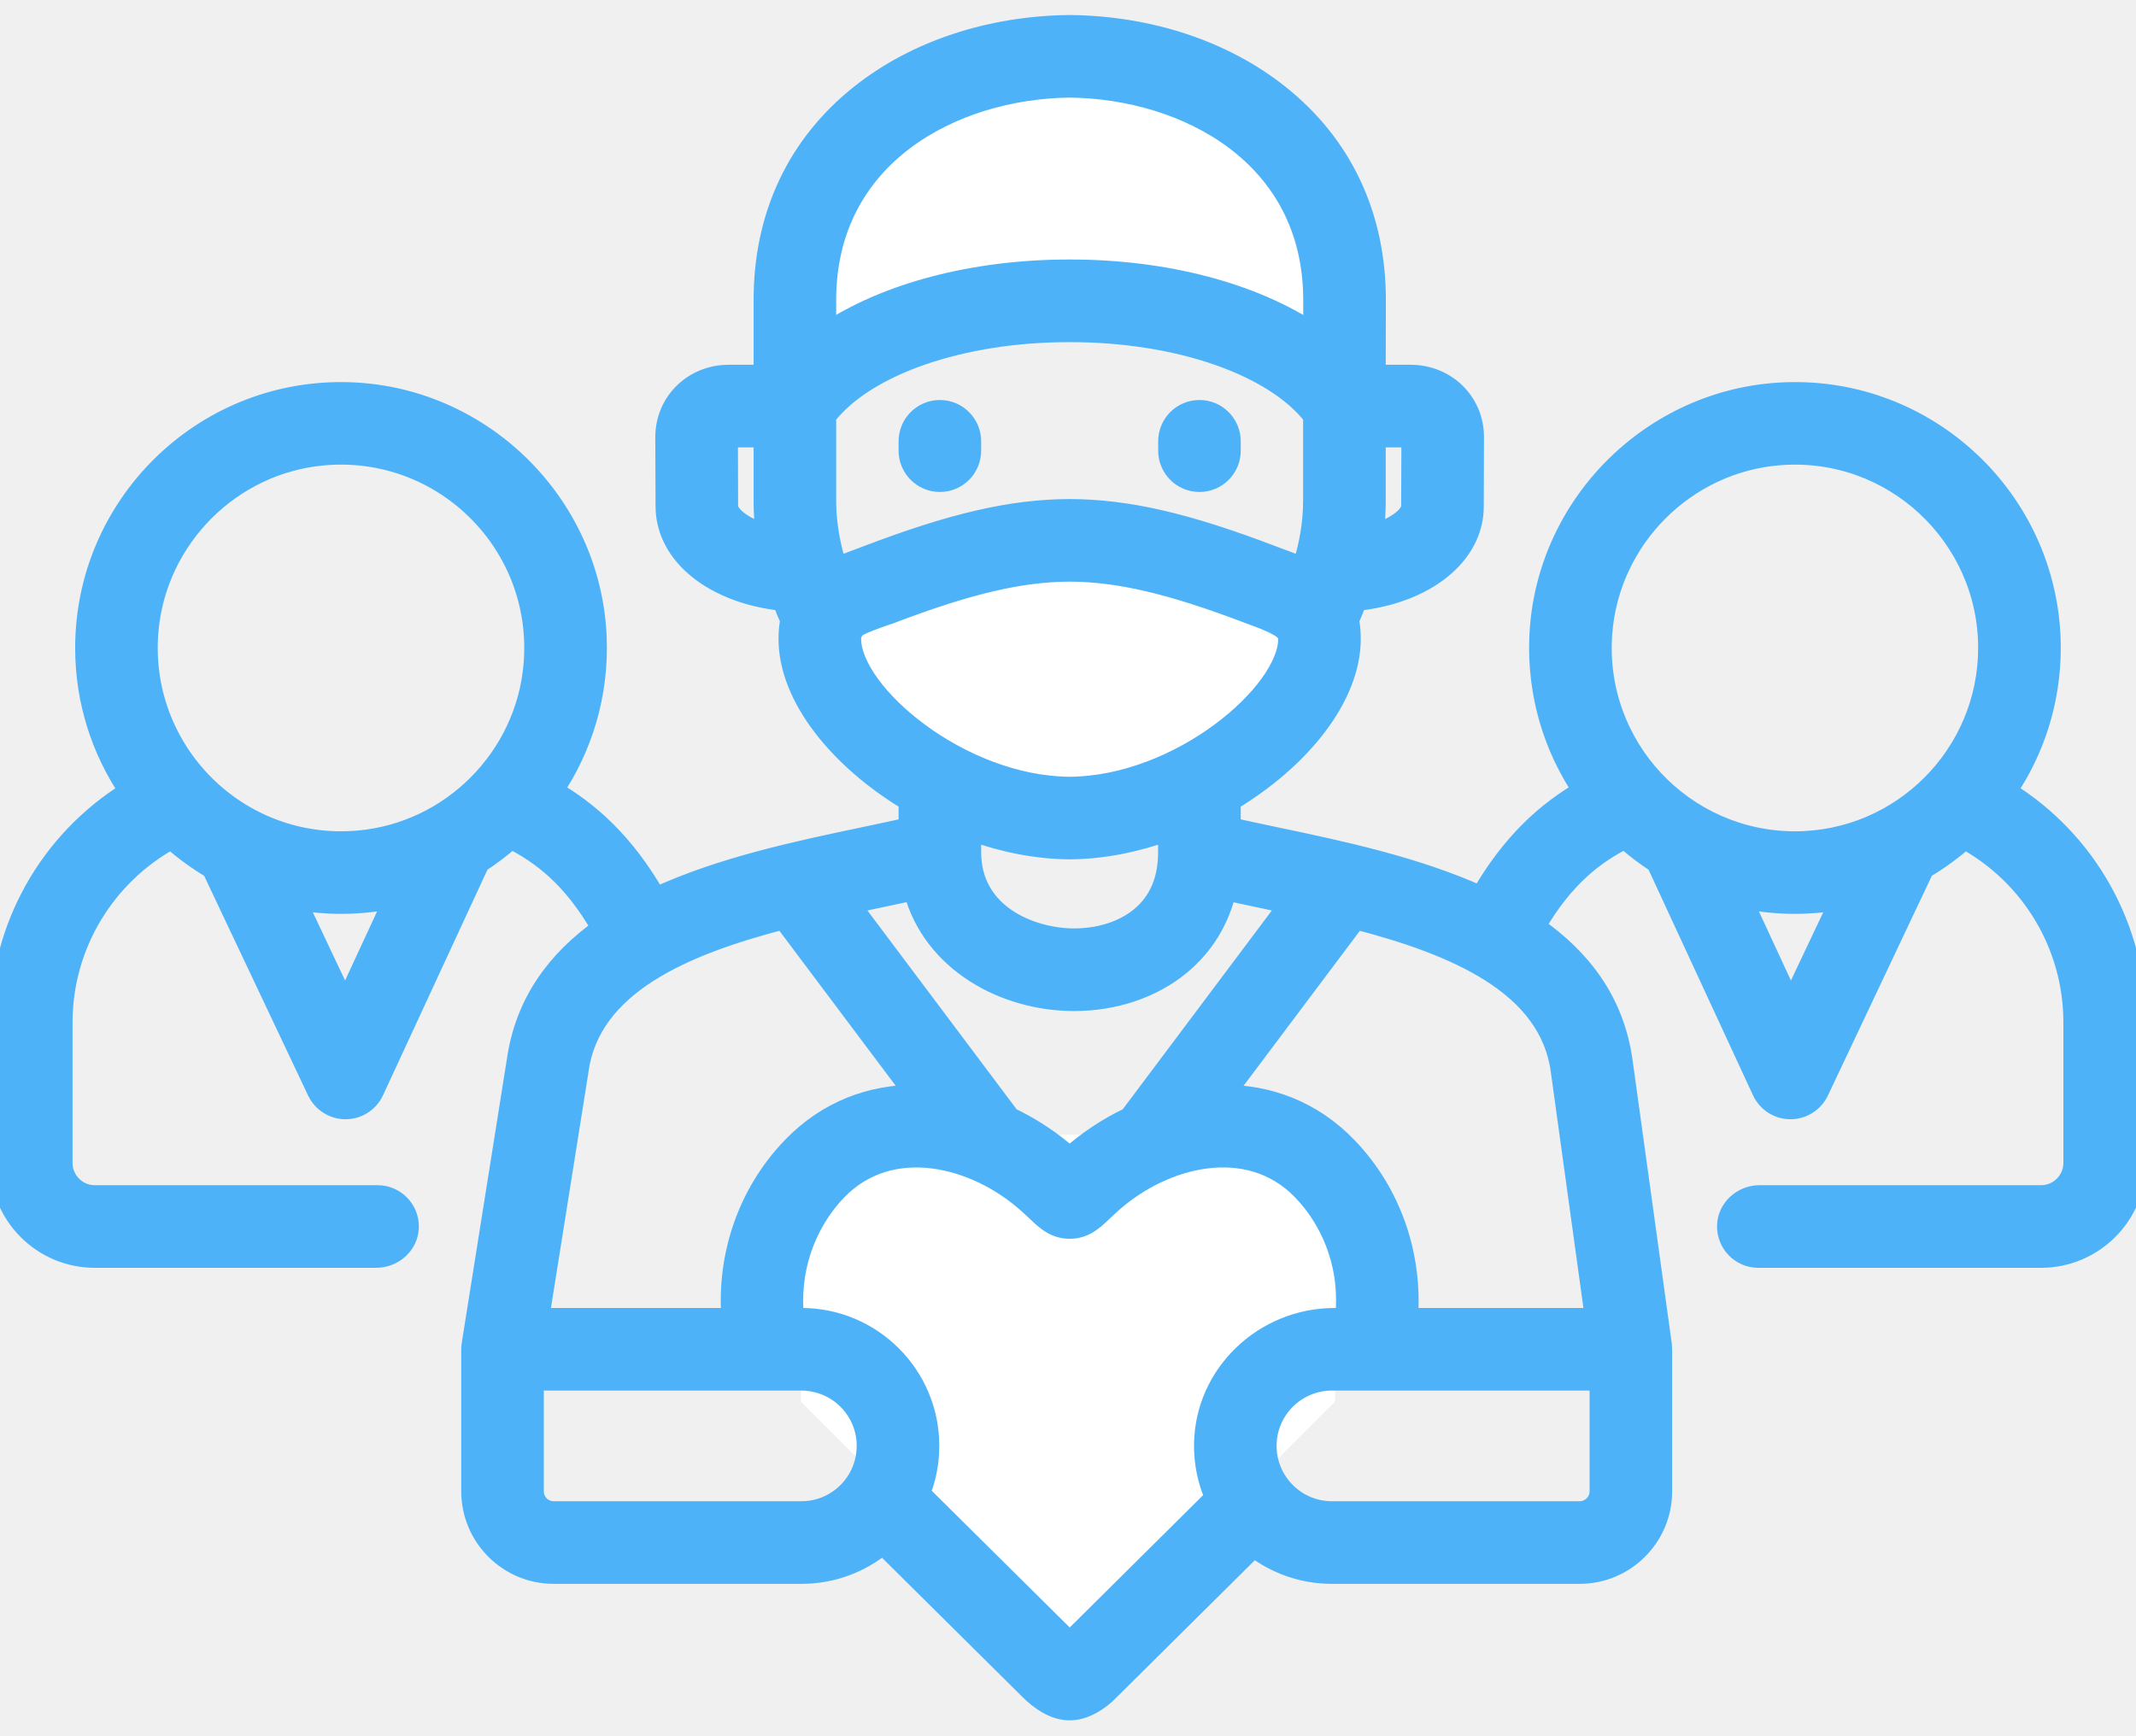
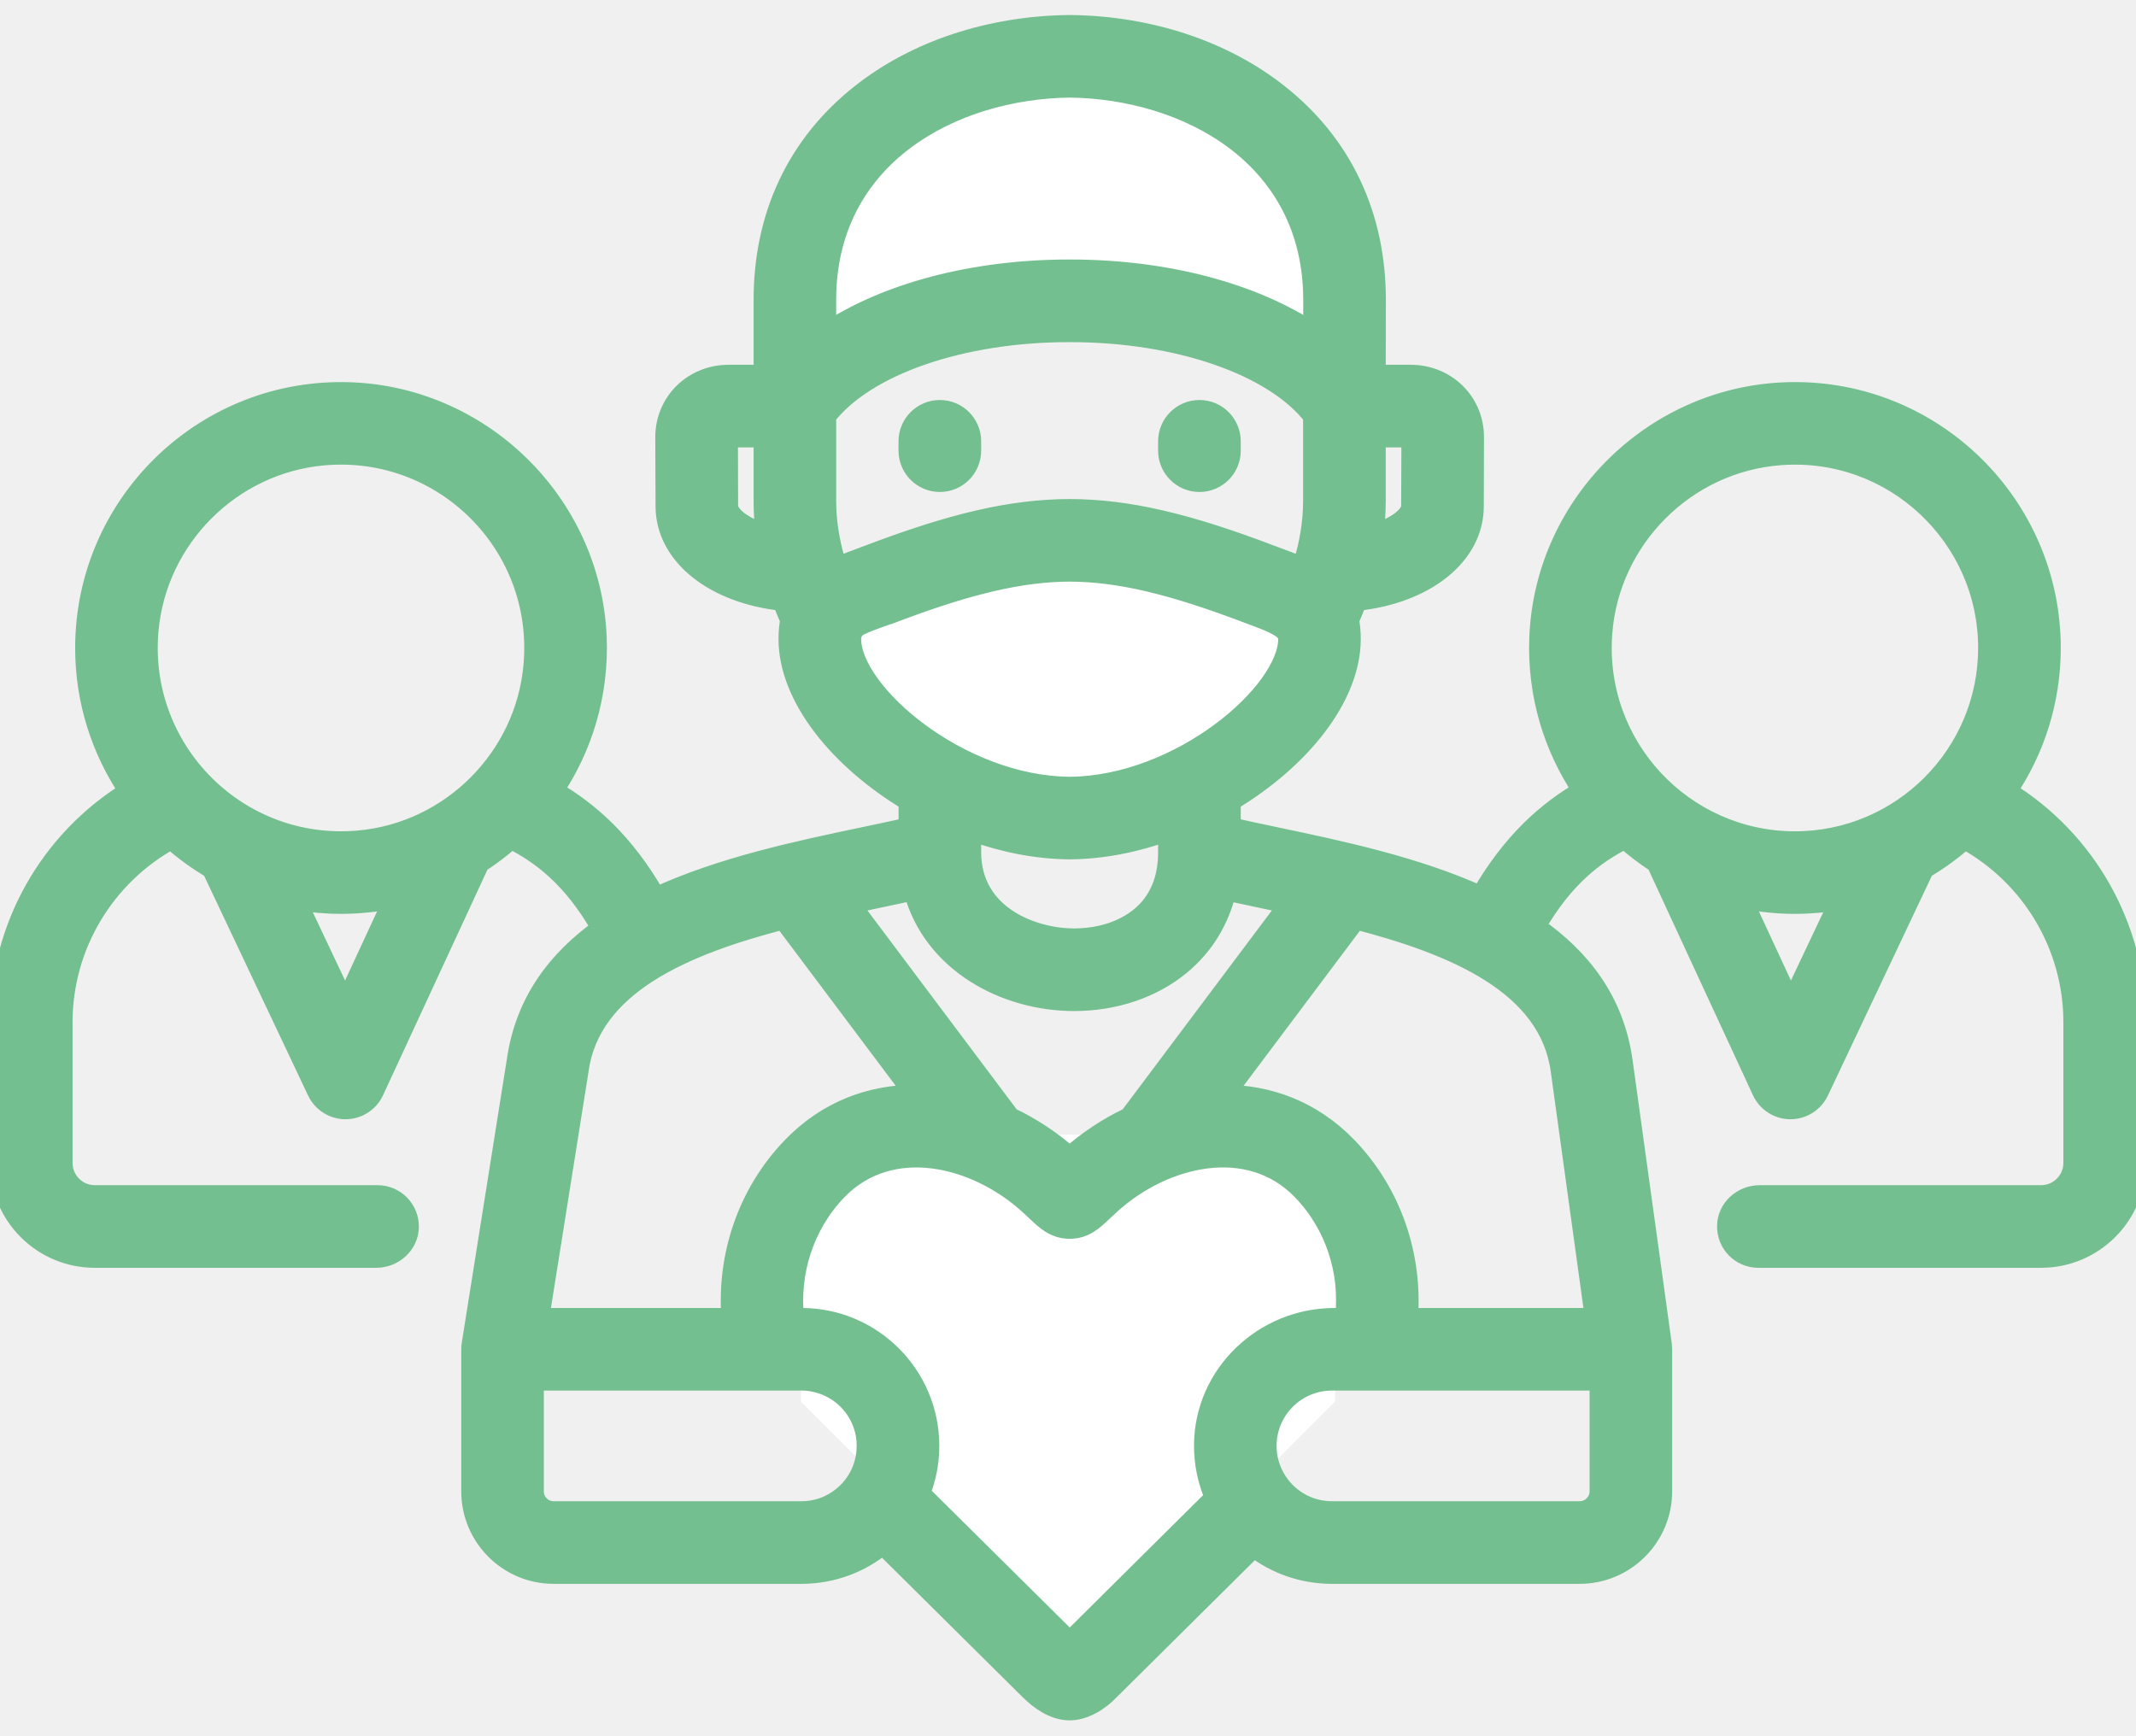
<svg xmlns="http://www.w3.org/2000/svg" width="32" height="26" viewBox="0 0 32 26" fill="none">
-   <path d="M12.667 8.334H19.334V11L16 12.334L12.667 11V8.334Z" fill="white" />
-   <path d="M12.667 1.667L16 1L18.667 1.667L20 5H12L12.667 1.667Z" fill="white" />
-   <path d="M12 17H20V21L16 25L12 21V17Z" fill="white" />
-   <path d="M17.969 7.221C18.228 7.221 18.438 7.011 18.438 6.752V6.612C18.438 6.353 18.228 6.143 17.969 6.143C17.71 6.143 17.501 6.353 17.501 6.612V6.752C17.501 7.011 17.71 7.221 17.969 7.221Z" fill="#4EB2F9" stroke="#4EB2F9" stroke-width="0.3" />
-   <path d="M30.064 11.855C30.48 11.242 30.723 10.503 30.723 9.708C30.723 7.574 28.971 5.842 26.832 5.875C24.812 5.905 23.143 7.531 23.061 9.549C23.027 10.4 23.271 11.194 23.711 11.846C23.191 12.146 22.654 12.607 22.184 13.427C21.216 12.985 20.074 12.744 19.102 12.54C18.871 12.491 18.647 12.444 18.438 12.397V12.001C19.474 11.38 20.236 10.448 20.236 9.572C20.236 9.469 20.227 9.376 20.211 9.291C20.253 9.195 20.292 9.098 20.328 9.002C21.347 8.896 22.079 8.323 22.079 7.587L22.082 6.548C22.082 6.025 21.665 5.615 21.131 5.615H20.61L20.612 4.5C20.614 3.233 20.109 2.163 19.153 1.408C18.328 0.755 17.219 0.388 16.031 0.375C16.027 0.375 16.024 0.375 16.02 0.375C14.833 0.388 13.724 0.755 12.898 1.408C11.942 2.163 11.438 3.233 11.44 4.5V5.615H10.918C10.385 5.615 9.967 6.025 9.967 6.55L9.971 7.587C9.973 8.323 10.705 8.895 11.721 9.002C11.757 9.098 11.796 9.195 11.839 9.292C11.822 9.376 11.813 9.469 11.813 9.572C11.813 10.448 12.576 11.379 13.612 12.001V12.397C13.402 12.444 13.179 12.491 12.947 12.54C11.962 12.747 10.803 12.991 9.826 13.445C9.353 12.614 8.812 12.15 8.289 11.847C8.729 11.194 8.973 10.4 8.939 9.548C8.856 7.529 7.186 5.904 5.166 5.875C3.026 5.843 1.276 7.575 1.276 9.708C1.276 10.503 1.519 11.242 1.935 11.856C0.743 12.591 0 13.893 0 15.317V17.424C0 18.209 0.636 18.845 1.42 18.845H5.636C5.893 18.845 6.117 18.647 6.125 18.39C6.133 18.125 5.92 17.907 5.656 17.907H1.42C1.154 17.907 0.937 17.691 0.937 17.424V15.317C0.937 14.168 1.568 13.121 2.566 12.573C2.753 12.74 2.957 12.888 3.174 13.016L4.752 16.351C4.83 16.514 4.995 16.619 5.176 16.619H5.178C5.359 16.619 5.524 16.513 5.601 16.349L7.184 12.929C7.351 12.821 7.509 12.701 7.657 12.569C8.102 12.794 8.578 13.145 9.012 13.909C8.347 14.381 7.864 15.016 7.74 15.902L7.066 20.142C7.062 20.167 7.06 20.191 7.06 20.216V22.344C7.06 23.026 7.614 23.58 8.294 23.58H12.008C12.47 23.58 12.895 23.415 13.226 23.14L15.426 25.321C15.581 25.475 15.786 25.619 16.012 25.625C16.24 25.631 16.473 25.482 16.625 25.321L18.784 23.18C19.108 23.431 19.513 23.58 19.954 23.58H23.665C24.346 23.58 24.901 23.026 24.901 22.344V20.216C24.901 20.212 24.899 20.169 24.897 20.151L24.31 15.907C24.186 15.002 23.686 14.359 23.002 13.884C23.431 13.136 23.902 12.79 24.342 12.568C24.49 12.7 24.649 12.821 24.816 12.929L26.399 16.349C26.476 16.513 26.641 16.619 26.822 16.619H26.824C27.005 16.619 27.17 16.514 27.248 16.351L28.826 13.015C29.043 12.888 29.247 12.739 29.434 12.573C30.432 13.121 31.062 14.167 31.062 15.317V17.424C31.062 17.69 30.845 17.907 30.578 17.907H26.362C26.105 17.907 25.881 18.105 25.874 18.361C25.866 18.627 26.078 18.845 26.342 18.845H30.578C31.362 18.845 32 18.207 32 17.424V15.317C32 13.892 31.256 12.59 30.064 11.855ZM20.61 7.507V6.553H21.132C21.137 6.553 21.142 6.554 21.145 6.555L21.141 7.585C21.141 7.719 20.93 7.899 20.578 8.001C20.599 7.836 20.61 7.671 20.61 7.507ZM10.908 7.583L10.905 6.555C10.908 6.554 10.912 6.553 10.918 6.553H11.44V7.507C11.44 7.67 11.45 7.835 11.471 8.001C11.12 7.898 10.909 7.718 10.908 7.583ZM5.171 15.044L4.432 13.481C4.652 13.521 4.878 13.542 5.109 13.542C5.382 13.542 5.649 13.513 5.906 13.458L5.171 15.044ZM7.992 9.973C7.869 11.356 6.756 12.47 5.373 12.593C3.569 12.754 2.064 11.248 2.225 9.443C2.349 8.06 3.462 6.947 4.844 6.823C6.649 6.662 8.154 8.168 7.992 9.973ZM12.377 4.499C12.374 2.34 14.265 1.334 16.026 1.312C17.786 1.334 19.677 2.34 19.674 4.499L19.674 4.989C18.783 4.393 17.474 4.038 16.034 4.038C16.028 4.038 16.023 4.038 16.017 4.038C14.577 4.038 13.268 4.392 12.377 4.988L12.377 4.499ZM12.541 8.501C12.531 8.472 12.523 8.443 12.514 8.414C12.424 8.105 12.377 7.802 12.377 7.507V6.234C12.964 5.475 14.402 4.974 16.025 4.976C16.028 4.975 16.031 4.976 16.034 4.976C17.651 4.976 19.086 5.477 19.672 6.234V7.507C19.672 7.829 19.617 8.161 19.509 8.501C19.363 8.435 19.212 8.382 19.063 8.326C17.771 7.833 16.891 7.63 16.028 7.627C16.026 7.627 16.025 7.627 16.024 7.627C15.159 7.63 14.279 7.833 12.988 8.325C12.838 8.381 12.687 8.435 12.541 8.501ZM12.751 9.572C12.751 9.571 12.751 9.57 12.751 9.569C12.751 9.485 12.8 9.41 12.874 9.373C13.04 9.291 13.321 9.202 13.321 9.202C14.499 8.752 15.283 8.568 16.026 8.564C16.768 8.568 17.551 8.752 18.73 9.202C18.871 9.255 19.016 9.304 19.147 9.378C19.223 9.421 19.299 9.477 19.299 9.572C19.299 10.377 17.682 11.775 16.026 11.788C14.369 11.775 12.751 10.377 12.751 9.572ZM17.5 12.447V12.767C17.5 13.183 17.361 13.509 17.087 13.736C16.835 13.945 16.48 14.06 16.09 14.06C15.47 14.06 14.549 13.716 14.549 12.767V12.447C15.029 12.62 15.531 12.722 16.023 12.725H16.026C16.026 12.725 16.028 12.725 16.029 12.725C16.519 12.722 17.021 12.62 17.5 12.447ZM13.14 13.457C13.328 13.418 13.51 13.379 13.685 13.341C13.972 14.421 15.058 14.998 16.09 14.998C16.698 14.998 17.265 14.806 17.685 14.459C18.035 14.169 18.267 13.789 18.373 13.342C18.545 13.38 18.725 13.418 18.909 13.457C19.043 13.485 19.178 13.514 19.315 13.543L16.918 16.739C16.592 16.894 16.288 17.096 16.025 17.332C15.761 17.096 15.458 16.894 15.132 16.739L12.734 13.543C12.871 13.514 13.007 13.485 13.14 13.457ZM8.667 16.045C8.667 16.041 8.668 16.038 8.668 16.035C8.845 14.754 10.245 14.161 11.736 13.775L13.707 16.402C13.049 16.404 12.397 16.635 11.867 17.184C11.191 17.885 10.887 18.829 10.958 19.747H8.078L8.667 16.045ZM12.554 22.474C12.398 22.581 12.21 22.642 12.008 22.642H8.294C8.131 22.642 7.997 22.509 7.997 22.344V20.684H12.008C12.077 20.684 12.144 20.692 12.209 20.706C12.624 20.793 12.943 21.144 12.981 21.576C12.983 21.605 12.984 21.634 12.984 21.663C12.984 22.001 12.814 22.298 12.554 22.474ZM18.038 21.642C18.035 21.924 18.093 22.194 18.201 22.437L16.026 24.595L13.785 22.374C13.873 22.154 13.922 21.914 13.922 21.663C13.922 20.606 13.063 19.747 12.008 19.747H11.896C11.823 19.066 12.039 18.357 12.541 17.835C13.341 17.007 14.613 17.321 15.406 18.037C15.46 18.085 15.502 18.126 15.538 18.159C15.669 18.283 15.803 18.41 16.026 18.41C16.247 18.41 16.38 18.284 16.509 18.161C16.545 18.127 16.589 18.086 16.644 18.036C17.437 17.321 18.709 17.007 19.508 17.834C20.011 18.356 20.227 19.065 20.154 19.747H19.993C18.937 19.747 18.049 20.585 18.038 21.642ZM23.964 22.344C23.964 22.508 23.829 22.642 23.665 22.642H19.954C19.774 22.642 19.606 22.594 19.461 22.509C19.172 22.34 18.977 22.027 18.975 21.669V21.663C18.975 21.158 19.358 20.742 19.849 20.69C19.884 20.686 19.919 20.684 19.954 20.684H23.964V22.344ZM23.381 16.035L23.894 19.747H21.093C21.162 18.829 20.859 17.885 20.183 17.184C19.653 16.635 19.001 16.404 18.342 16.402L20.313 13.775C21.805 14.161 23.205 14.754 23.381 16.035ZM26.829 15.044L26.094 13.458C26.351 13.513 26.618 13.542 26.891 13.542C27.122 13.542 27.349 13.521 27.569 13.481L26.829 15.044ZM26.891 12.605C25.221 12.605 23.877 11.184 24.004 9.487C24.11 8.071 25.251 6.927 26.667 6.82C28.363 6.691 29.785 8.037 29.785 9.708C29.785 11.305 28.487 12.605 26.891 12.605Z" fill="#4EB2F9" stroke="#4EB2F9" stroke-width="0.3" />
-   <path d="M14.08 7.221C14.339 7.221 14.549 7.011 14.549 6.752V6.612C14.549 6.353 14.339 6.143 14.08 6.143C13.822 6.143 13.612 6.353 13.612 6.612V6.752C13.612 7.011 13.822 7.221 14.08 7.221Z" fill="#4EB2F9" stroke="#4EB2F9" stroke-width="0.3" />
+   <g clip-path="url(#clip0_91_193)">
+     <path d="M12.666 8.334H19.333V11L15.999 12.334L12.666 11V8.334Z" fill="white" />
+     <path d="M12.667 1.667L16 1L18.667 1.667L20 5H12L12.667 1.667Z" fill="white" />
+     <path d="M12 17H20V21L16 25L12 21V17Z" fill="white" />
+     <path d="M17.969 7.221C18.228 7.221 18.438 7.011 18.438 6.752V6.612C18.438 6.353 18.228 6.143 17.969 6.143C17.71 6.143 17.5 6.353 17.5 6.612V6.752C17.5 7.011 17.71 7.221 17.969 7.221Z" fill="#73BF8F" stroke="#73BF8F" stroke-width="0.3" />
+     <path d="M30.064 11.855C30.48 11.242 30.723 10.503 30.723 9.708C30.723 7.574 28.971 5.842 26.832 5.875C24.812 5.905 23.143 7.531 23.061 9.549C23.027 10.4 23.271 11.194 23.711 11.846C23.191 12.146 22.654 12.607 22.184 13.427C21.216 12.985 20.074 12.744 19.102 12.54C18.871 12.491 18.647 12.444 18.438 12.397V12.001C19.474 11.38 20.236 10.448 20.236 9.572C20.236 9.469 20.227 9.376 20.211 9.291C20.253 9.195 20.292 9.098 20.328 9.002C21.347 8.896 22.079 8.323 22.079 7.587L22.082 6.548C22.082 6.025 21.665 5.615 21.131 5.615H20.61L20.612 4.5C20.614 3.233 20.109 2.163 19.153 1.408C18.328 0.755 17.219 0.388 16.031 0.375C16.027 0.375 16.024 0.375 16.02 0.375C14.833 0.388 13.724 0.755 12.898 1.408C11.942 2.163 11.438 3.233 11.44 4.5V5.615H10.918C10.385 5.615 9.967 6.025 9.967 6.55L9.971 7.587C9.973 8.323 10.705 8.895 11.721 9.002C11.757 9.098 11.796 9.195 11.839 9.292C11.822 9.376 11.813 9.469 11.813 9.572C11.813 10.448 12.576 11.379 13.612 12.001V12.397C13.402 12.444 13.179 12.491 12.947 12.54C11.962 12.747 10.803 12.991 9.826 13.445C9.353 12.614 8.812 12.15 8.289 11.847C8.729 11.194 8.973 10.4 8.939 9.548C8.856 7.529 7.186 5.904 5.166 5.875C3.026 5.843 1.276 7.575 1.276 9.708C1.276 10.503 1.519 11.242 1.935 11.856C0.743 12.591 0 13.893 0 15.317V17.424C0 18.209 0.636 18.845 1.42 18.845H5.636C5.893 18.845 6.117 18.647 6.125 18.39C6.133 18.125 5.92 17.907 5.656 17.907H1.42C1.154 17.907 0.937 17.691 0.937 17.424V15.317C0.937 14.168 1.568 13.121 2.566 12.573C2.753 12.74 2.957 12.888 3.174 13.016L4.752 16.351C4.83 16.514 4.995 16.619 5.176 16.619H5.178C5.359 16.619 5.524 16.513 5.601 16.349L7.184 12.929C7.351 12.821 7.509 12.701 7.657 12.569C8.102 12.794 8.578 13.145 9.012 13.909C8.347 14.381 7.864 15.016 7.74 15.902L7.066 20.142C7.062 20.167 7.06 20.191 7.06 20.216V22.344C7.06 23.026 7.614 23.58 8.294 23.58H12.008C12.47 23.58 12.895 23.415 13.226 23.14L15.426 25.321C15.581 25.475 15.786 25.619 16.012 25.625C16.24 25.631 16.473 25.482 16.625 25.321L18.784 23.18C19.108 23.431 19.513 23.58 19.954 23.58H23.665C24.346 23.58 24.901 23.026 24.901 22.344V20.216C24.901 20.212 24.899 20.169 24.897 20.151L24.31 15.907C24.186 15.002 23.686 14.359 23.002 13.884C23.431 13.136 23.902 12.79 24.342 12.568C24.49 12.7 24.649 12.821 24.816 12.929L26.399 16.349C26.476 16.513 26.641 16.619 26.822 16.619H26.824C27.005 16.619 27.17 16.514 27.248 16.351L28.826 13.015C29.043 12.888 29.247 12.739 29.434 12.573C30.432 13.121 31.062 14.167 31.062 15.317V17.424C31.062 17.69 30.845 17.907 30.578 17.907H26.362C26.105 17.907 25.881 18.105 25.874 18.361C25.866 18.627 26.078 18.845 26.342 18.845H30.578C31.362 18.845 32 18.207 32 17.424V15.317C32 13.892 31.256 12.59 30.064 11.855ZM20.61 7.507V6.553H21.132C21.137 6.553 21.142 6.554 21.145 6.555L21.141 7.585C21.141 7.719 20.93 7.899 20.578 8.001C20.599 7.836 20.61 7.671 20.61 7.507ZM10.908 7.583L10.905 6.555C10.908 6.554 10.912 6.553 10.918 6.553H11.44V7.507C11.44 7.67 11.45 7.835 11.471 8.001C11.12 7.898 10.909 7.718 10.908 7.583ZM5.171 15.044L4.432 13.481C4.652 13.521 4.878 13.542 5.109 13.542C5.382 13.542 5.649 13.513 5.906 13.458L5.171 15.044ZM7.992 9.973C7.869 11.356 6.756 12.47 5.373 12.593C3.569 12.754 2.064 11.248 2.225 9.443C2.349 8.06 3.462 6.947 4.844 6.823C6.649 6.662 8.154 8.168 7.992 9.973ZM12.377 4.499C12.374 2.34 14.265 1.334 16.026 1.312C17.786 1.334 19.677 2.34 19.674 4.499L19.674 4.989C18.783 4.393 17.474 4.038 16.034 4.038C16.028 4.038 16.023 4.038 16.017 4.038C14.577 4.038 13.268 4.392 12.377 4.988L12.377 4.499ZM12.541 8.501C12.531 8.472 12.523 8.443 12.514 8.414C12.424 8.105 12.377 7.802 12.377 7.507V6.234C12.964 5.475 14.402 4.974 16.025 4.976C16.028 4.975 16.031 4.976 16.034 4.976C17.651 4.976 19.086 5.477 19.672 6.234V7.507C19.672 7.829 19.617 8.161 19.509 8.501C19.363 8.435 19.212 8.382 19.063 8.326C17.771 7.833 16.891 7.63 16.028 7.627H16.024C15.159 7.63 14.279 7.833 12.988 8.325C12.838 8.381 12.687 8.435 12.541 8.501ZM12.751 9.572V9.569C12.751 9.485 12.8 9.41 12.874 9.373C13.04 9.291 13.321 9.202 13.321 9.202C14.499 8.752 15.283 8.568 16.026 8.564C16.768 8.568 17.551 8.752 18.73 9.202C18.871 9.255 19.016 9.304 19.147 9.378C19.223 9.421 19.299 9.477 19.299 9.572C19.299 10.377 17.682 11.775 16.026 11.788C14.369 11.775 12.751 10.377 12.751 9.572ZM17.5 12.447V12.767C17.5 13.183 17.361 13.509 17.087 13.736C16.835 13.945 16.48 14.06 16.09 14.06C15.47 14.06 14.549 13.716 14.549 12.767V12.447C15.029 12.62 15.531 12.722 16.023 12.725H16.026H16.029C16.519 12.722 17.021 12.62 17.5 12.447ZM13.14 13.457C13.328 13.418 13.51 13.379 13.685 13.341C13.972 14.421 15.058 14.998 16.09 14.998C16.698 14.998 17.265 14.806 17.685 14.459C18.035 14.169 18.267 13.789 18.373 13.342C18.545 13.38 18.725 13.418 18.909 13.457C19.043 13.485 19.178 13.514 19.315 13.543L16.918 16.739C16.592 16.894 16.288 17.096 16.025 17.332C15.761 17.096 15.458 16.894 15.132 16.739L12.734 13.543C12.871 13.514 13.007 13.485 13.14 13.457ZM8.667 16.045C8.667 16.041 8.668 16.038 8.668 16.035C8.845 14.754 10.245 14.161 11.736 13.775L13.707 16.402C13.049 16.404 12.397 16.635 11.867 17.184C11.191 17.885 10.887 18.829 10.958 19.747H8.078L8.667 16.045ZM12.554 22.474C12.398 22.581 12.21 22.642 12.008 22.642H8.294C8.131 22.642 7.997 22.509 7.997 22.344V20.684H12.008C12.077 20.684 12.144 20.692 12.209 20.706C12.624 20.793 12.943 21.144 12.981 21.576C12.983 21.605 12.984 21.634 12.984 21.663C12.984 22.001 12.814 22.298 12.554 22.474ZM18.038 21.642C18.035 21.924 18.093 22.194 18.201 22.437L16.026 24.595L13.785 22.374C13.873 22.154 13.922 21.914 13.922 21.663C13.922 20.606 13.063 19.747 12.008 19.747H11.896C11.823 19.066 12.039 18.357 12.541 17.835C13.341 17.007 14.613 17.321 15.406 18.037C15.46 18.085 15.502 18.126 15.538 18.159C15.669 18.283 15.803 18.41 16.026 18.41C16.247 18.41 16.38 18.284 16.509 18.161C16.545 18.127 16.589 18.086 16.644 18.036C17.437 17.321 18.709 17.007 19.508 17.834C20.011 18.356 20.227 19.065 20.154 19.747H19.993C18.937 19.747 18.049 20.585 18.038 21.642ZM23.964 22.344C23.964 22.508 23.829 22.642 23.665 22.642H19.954C19.774 22.642 19.606 22.594 19.461 22.509C19.172 22.34 18.977 22.027 18.975 21.669V21.663C18.975 21.158 19.358 20.742 19.849 20.69C19.884 20.686 19.919 20.684 19.954 20.684H23.964V22.344ZM23.381 16.035L23.894 19.747H21.093C21.162 18.829 20.859 17.885 20.183 17.184C19.653 16.635 19.001 16.404 18.342 16.402L20.313 13.775C21.805 14.161 23.205 14.754 23.381 16.035ZM26.829 15.044L26.094 13.458C26.351 13.513 26.618 13.542 26.891 13.542C27.122 13.542 27.349 13.521 27.569 13.481L26.829 15.044ZM26.891 12.605C25.221 12.605 23.877 11.184 24.004 9.487C24.11 8.071 25.251 6.927 26.667 6.82C28.363 6.691 29.785 8.037 29.785 9.708C29.785 11.305 28.487 12.605 26.891 12.605Z" fill="#73BF8F" stroke="#73BF8F" stroke-width="0.3" />
+     <path d="M14.08 7.221C14.339 7.221 14.549 7.011 14.549 6.752V6.612C14.549 6.353 14.339 6.143 14.08 6.143C13.821 6.143 13.611 6.353 13.611 6.612V6.752C13.611 7.011 13.821 7.221 14.08 7.221Z" fill="#73BF8F" stroke="#73BF8F" stroke-width="0.3" />
+   </g>
+   <defs>
+     <clipPath id="clip0_91_193">
+       <rect width="32" height="26" fill="white" />
+     </clipPath>
+   </defs>
</svg>
